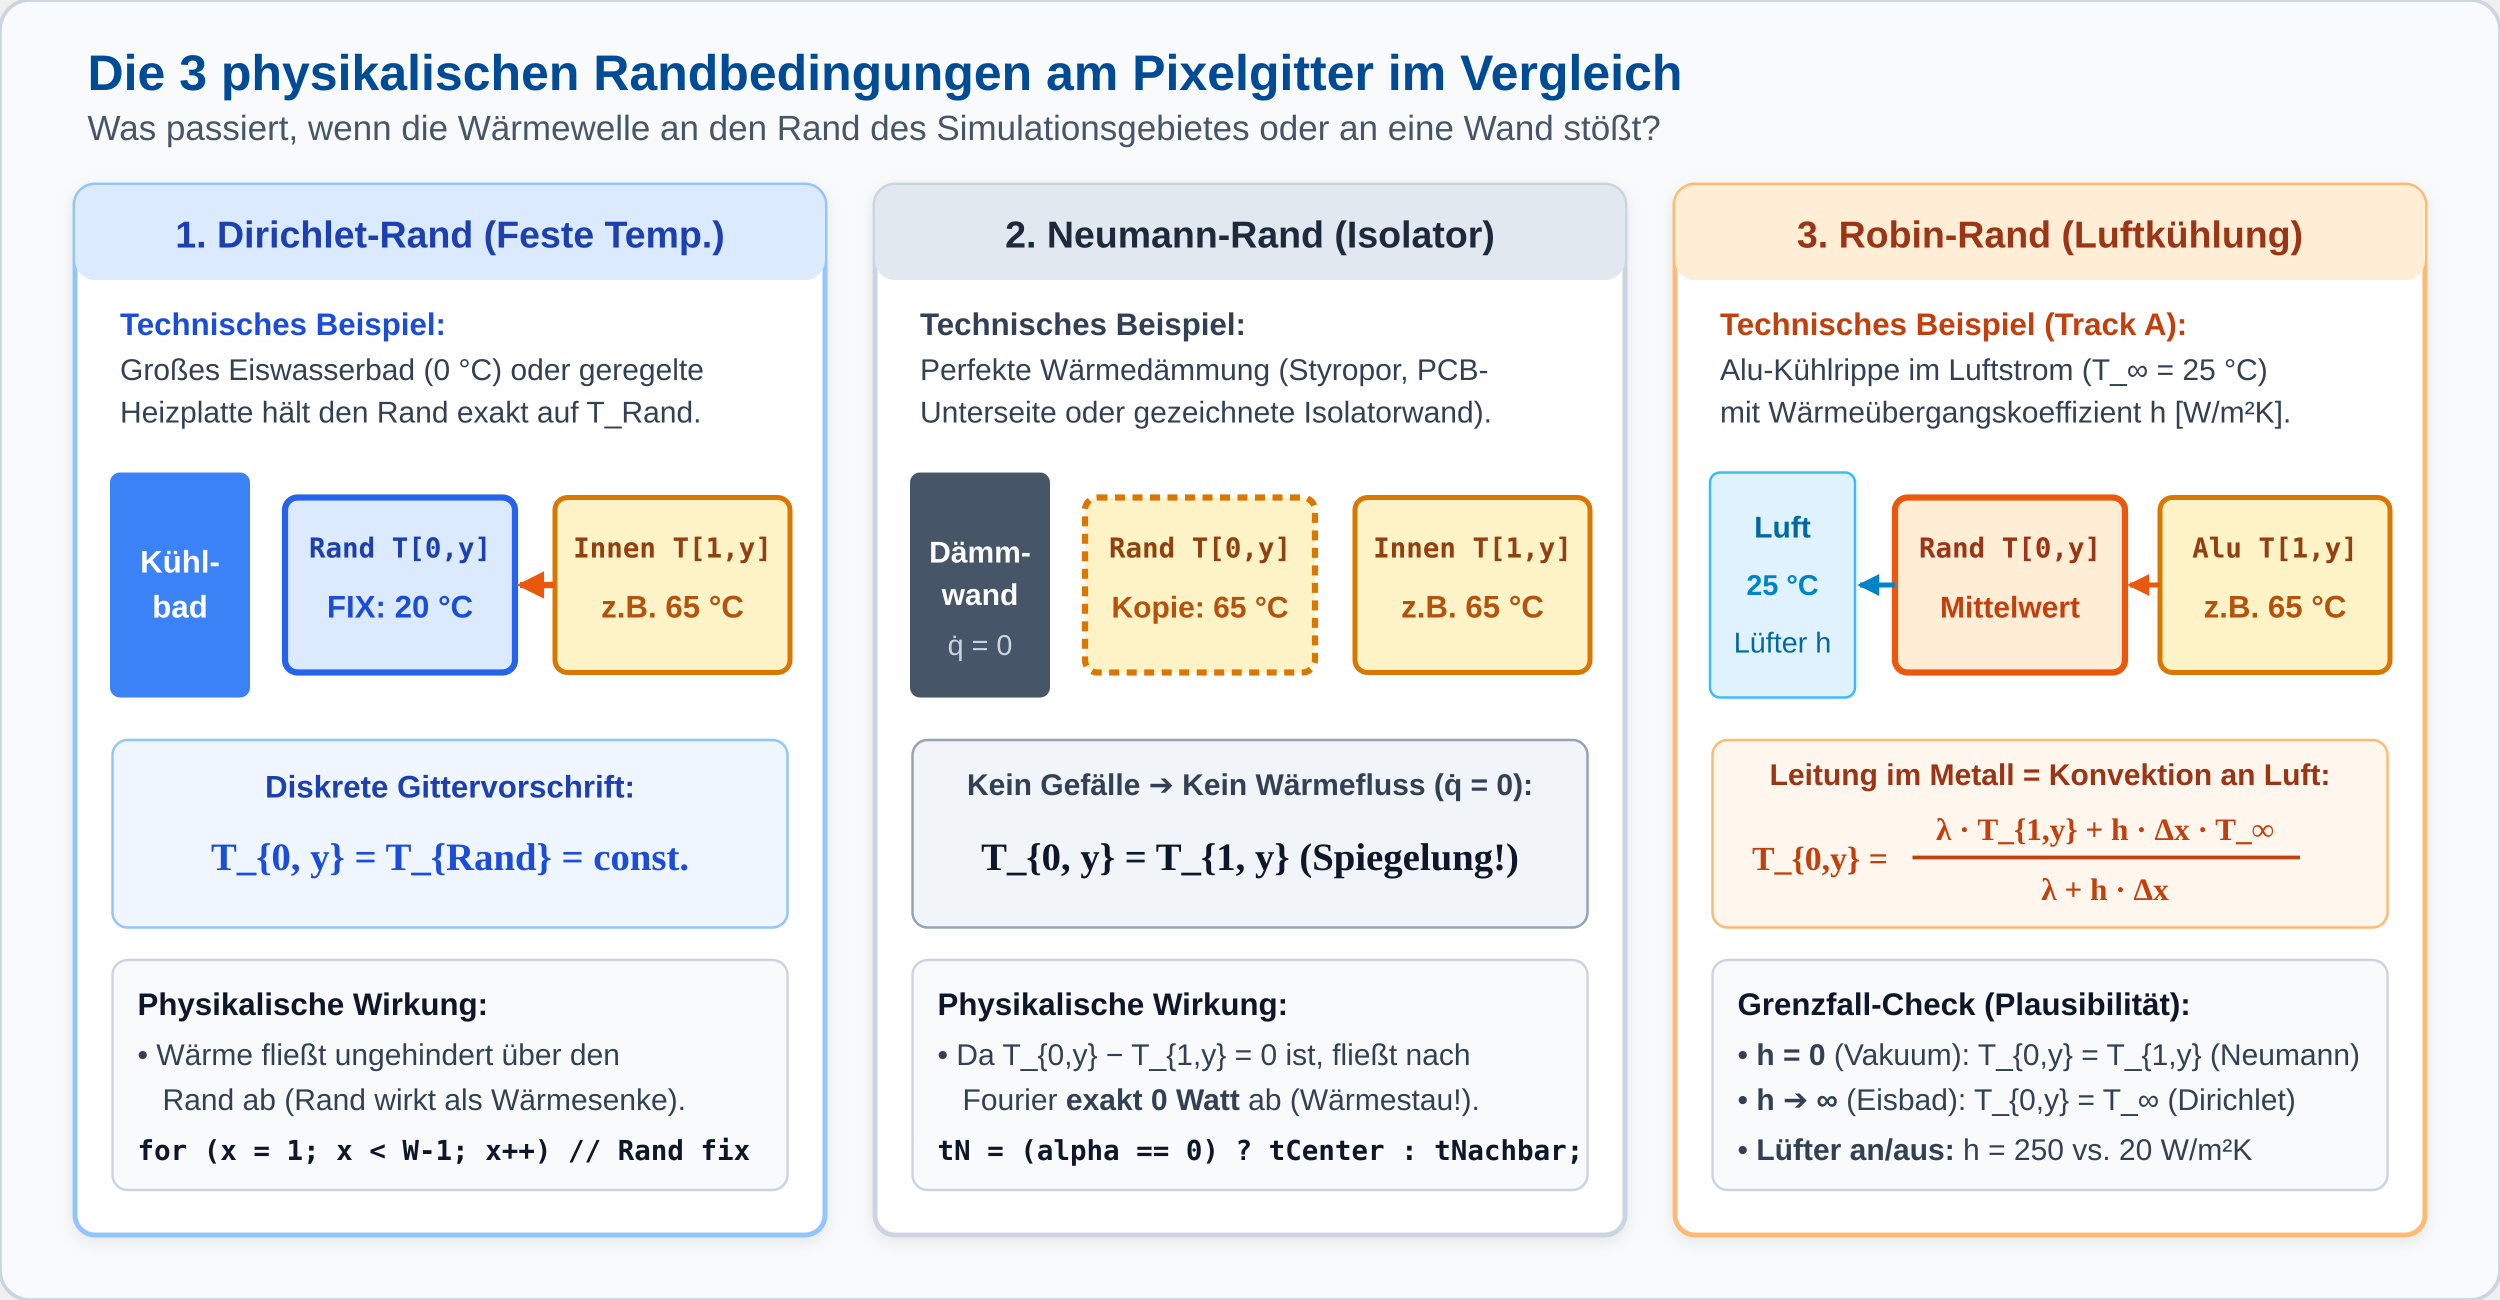
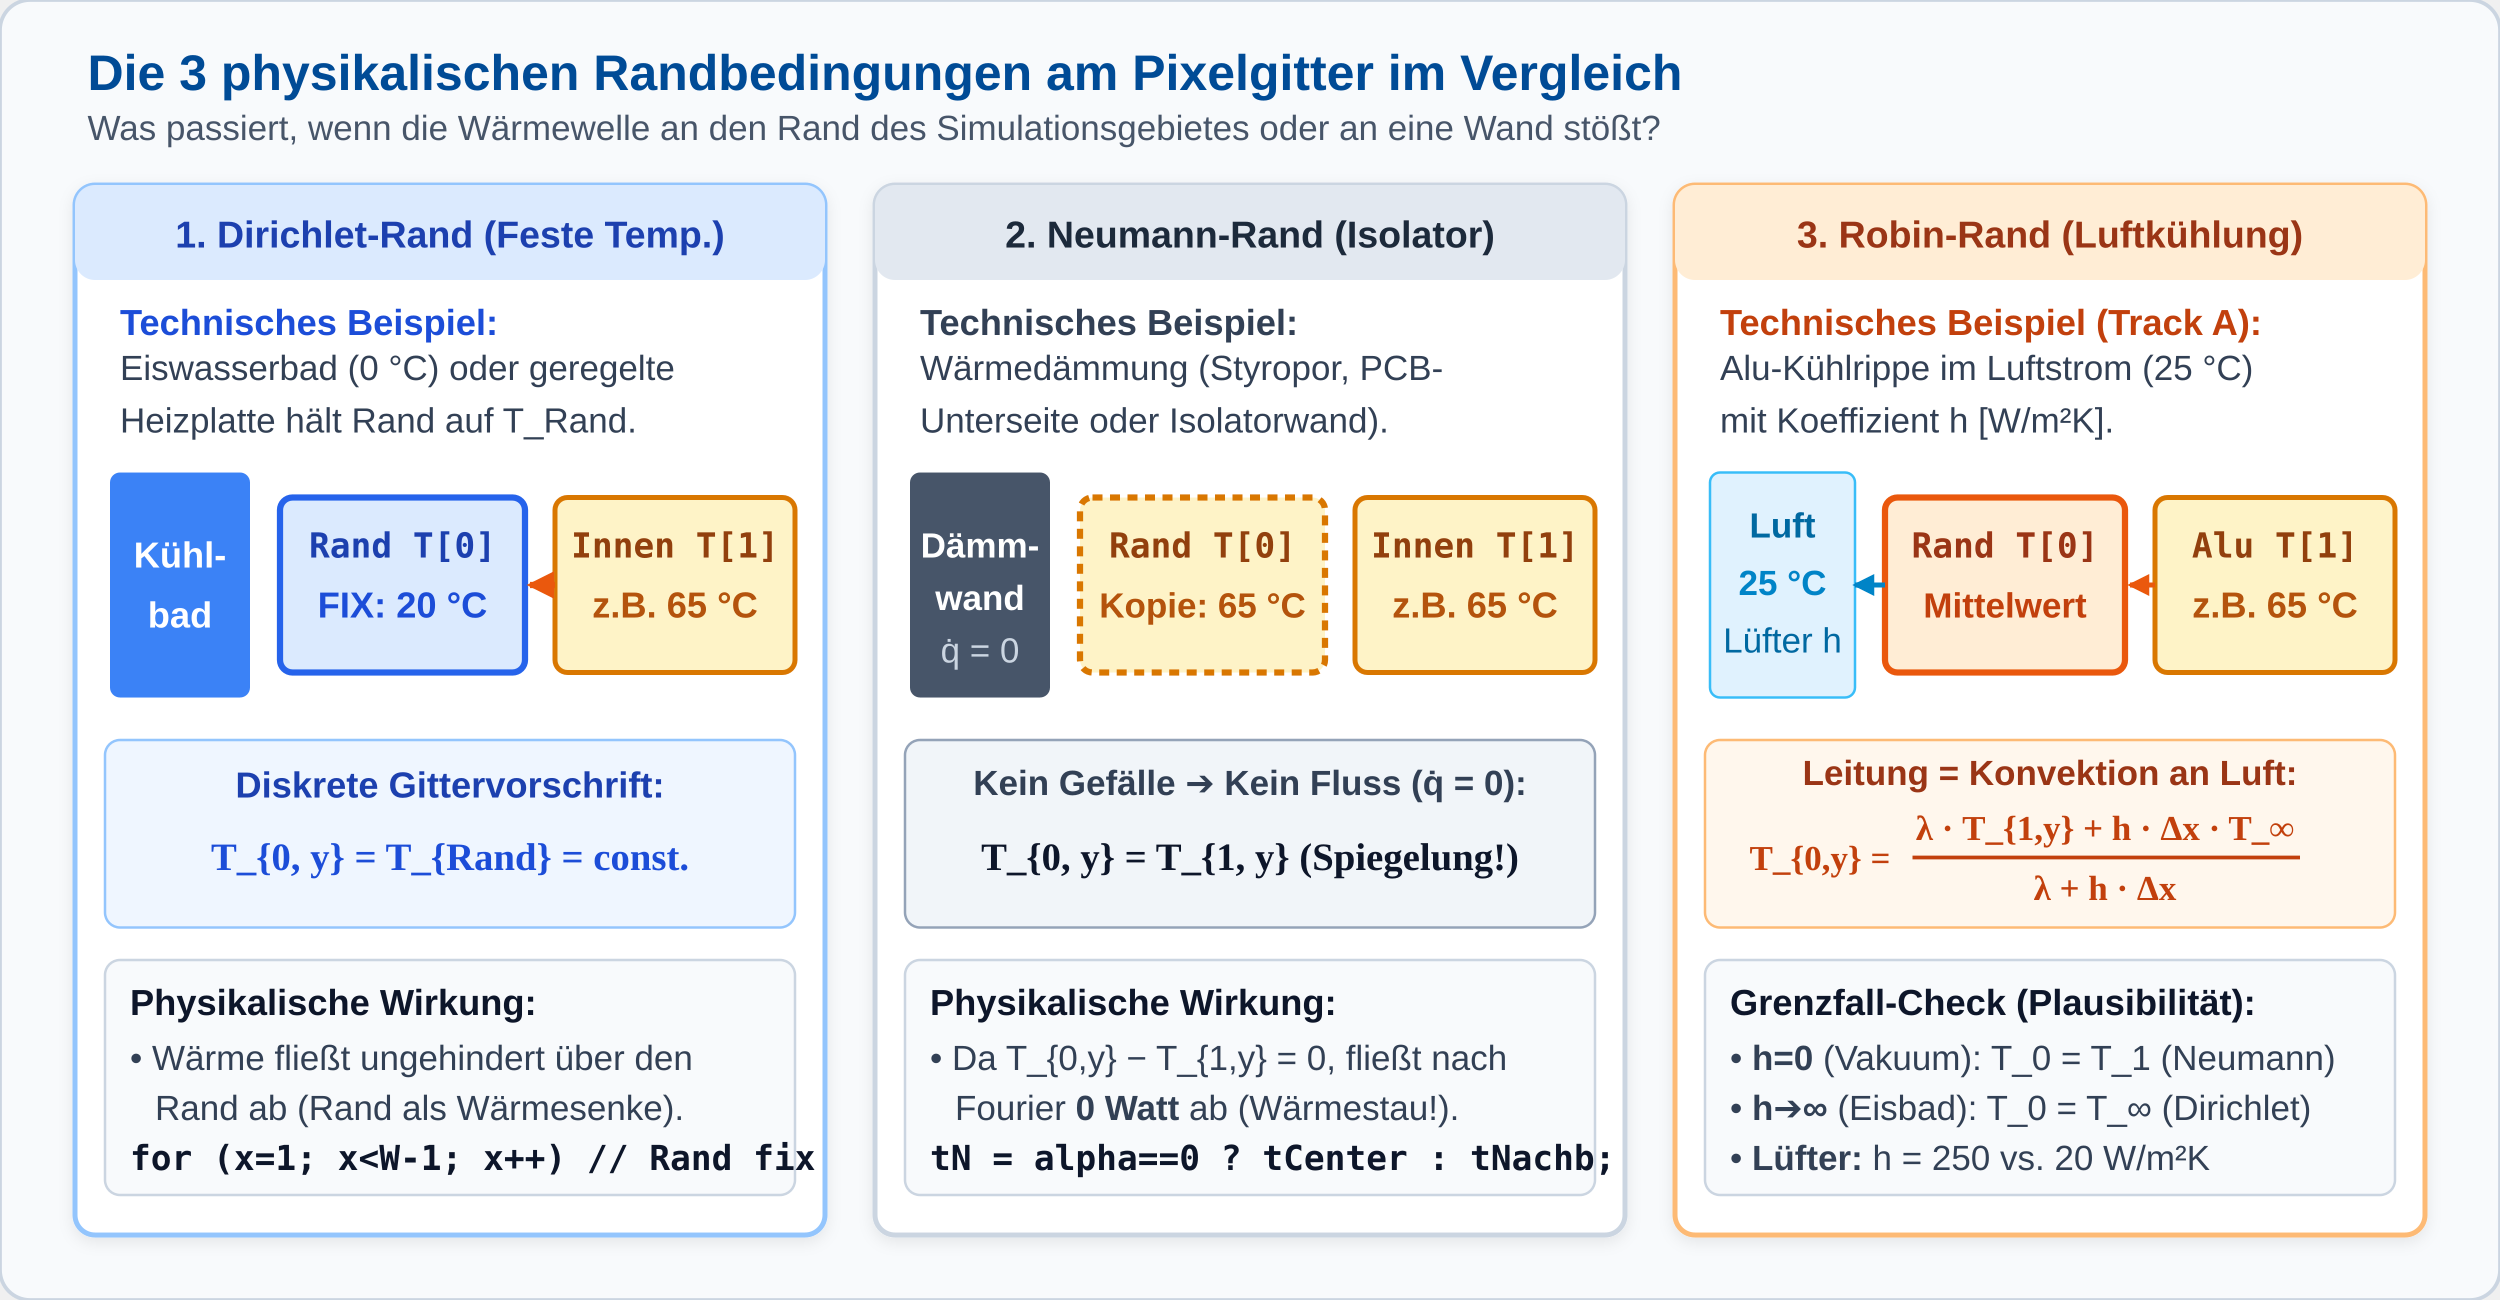
<svg xmlns="http://www.w3.org/2000/svg" viewBox="0 0 1000 520" width="1000" height="520">
  <defs>
    <style>
      .title { font-family: 'Segoe UI', Arial, sans-serif; font-size: 20px; font-weight: bold; fill: #004B96; }
      .subtitle { font-family: 'Segoe UI', Arial, sans-serif; font-size: 14px; fill: #475569; }
      .card-hdr { font-family: 'Segoe UI', Arial, sans-serif; font-size: 15px; font-weight: bold; fill: #0f172a; }
-       .label { font-family: 'Segoe UI', Arial, sans-serif; font-size: 12px; fill: #334155; }
-       .label-bold { font-family: 'Segoe UI', Arial, sans-serif; font-size: 12.5px; font-weight: bold; fill: #0f172a; }
+       .label { font-family: 'Segoe UI', Arial, sans-serif; font-size: 14px; fill: #334155; }
+       .label-bold { font-family: 'Segoe UI', Arial, sans-serif; font-size: 14.5px; font-weight: bold; fill: #0f172a; }
      .math { font-family: 'Cambria Math', 'Times New Roman', serif; font-size: 14.5px; font-weight: bold; }
-       .code { font-family: 'Consolas', monospace; font-size: 11px; font-weight: bold; }
+       .code { font-family: 'Consolas', monospace; font-size: 13.8px; font-weight: bold; }
    </style>
    <marker id="arrOrange" viewBox="0 0 10 10" refX="7" refY="5" markerWidth="5.5" markerHeight="5.5" orient="auto">
      <path d="M 0 1 L 8 5 L 0 9 z" fill="#ea580c" />
    </marker>
    <marker id="arrBlue" viewBox="0 0 10 10" refX="7" refY="5" markerWidth="5.5" markerHeight="5.5" orient="auto">
      <path d="M 0 1 L 8 5 L 0 9 z" fill="#0284c7" />
    </marker>
    <filter id="shadow" x="-3%" y="-3%" width="106%" height="106%">
      <feDropShadow dx="0" dy="2" stdDeviation="3" flood-color="#0f172a" flood-opacity="0.08" />
    </filter>
  </defs>
  <rect width="1000" height="520" rx="12" fill="#f8fafc" stroke="#cbd5e1" stroke-width="1.5" />
  <text x="35" y="36" class="title">Die 3 physikalischen Randbedingungen am Pixelgitter im Vergleich</text>
  <text x="35" y="56" class="subtitle">Was passiert, wenn die Wärmewelle an den Rand des Simulationsgebietes oder an eine Wand stößt?</text>
  <g transform="translate(30, 74)" filter="url(#shadow)">
    <rect width="300" height="420" rx="8" fill="#ffffff" stroke="#93c5fd" stroke-width="2" />
    <rect x="0" y="0" width="300" height="38" rx="8" fill="#dbeafe" />
    <text x="150" y="25" class="card-hdr" style="fill: #1e40af; text-anchor: middle;">1. Dirichlet-Rand (Feste Temp.)</text>
    <text x="18" y="60" class="label-bold" style="fill: #1d4ed8;">Technisches Beispiel:</text>
-     <text x="18" y="78" class="label">Großes Eiswasserbad (0 °C) oder geregelte</text>
-     <text x="18" y="95" class="label">Heizplatte hält den Rand exakt auf T_Rand.</text>
+     <text x="18" y="78" class="label">Eiswasserbad (0 °C) oder geregelte</text>
+     <text x="18" y="99" class="label">Heizplatte hält Rand auf T_Rand.</text>
    <g transform="translate(14, 115)">
      <rect x="0" y="0" width="56" height="90" rx="4" fill="#3b82f6" />
-       <text x="28" y="40" class="label-bold" style="fill: #ffffff; text-anchor: middle;">Kühl-</text>
-       <text x="28" y="58" class="label-bold" style="fill: #ffffff; text-anchor: middle;">bad</text>
-       <rect x="70" y="10" width="92" height="70" rx="5" fill="#dbeafe" stroke="#2563eb" stroke-width="2.5" />
-       <text x="116" y="34" class="code" style="fill: #1e40af; text-anchor: middle;">Rand T[0,y]</text>
-       <text x="116" y="58" class="label-bold" style="fill: #1d4ed8; text-anchor: middle;">FIX: 20 °C</text>
-       <rect x="178" y="10" width="94" height="70" rx="5" fill="#fef3c7" stroke="#d97706" stroke-width="2" />
-       <text x="225" y="34" class="code" style="fill: #92400e; text-anchor: middle;">Innen T[1,y]</text>
-       <text x="225" y="58" class="label-bold" style="fill: #b45309; text-anchor: middle;">z.B. 65 °C</text>
-       <line x1="178" y1="45" x2="164" y2="45" stroke="#ea580c" stroke-width="2.5" marker-end="url(#arrOrange)" />
+       <text x="28" y="38" class="label-bold" style="fill: #ffffff; text-anchor: middle;">Kühl-</text>
+       <text x="28" y="62" class="label-bold" style="fill: #ffffff; text-anchor: middle;">bad</text>
+       <rect x="68" y="10" width="98" height="70" rx="5" fill="#dbeafe" stroke="#2563eb" stroke-width="2.5" />
+       <text x="117" y="34" class="code" style="fill: #1e40af; text-anchor: middle;">Rand T[0]</text>
+       <text x="117" y="58" class="label-bold" style="fill: #1d4ed8; text-anchor: middle;">FIX: 20 °C</text>
+       <rect x="178" y="10" width="96" height="70" rx="5" fill="#fef3c7" stroke="#d97706" stroke-width="2" />
+       <text x="226" y="34" class="code" style="fill: #92400e; text-anchor: middle;">Innen T[1]</text>
+       <text x="226" y="58" class="label-bold" style="fill: #b45309; text-anchor: middle;">z.B. 65 °C</text>
+       <line x1="178" y1="45" x2="168" y2="45" stroke="#ea580c" stroke-width="2.5" marker-end="url(#arrOrange)" />
    </g>
-     <rect x="15" y="222" width="270" height="75" rx="6" fill="#eff6ff" stroke="#93c5fd" />
+     <rect x="12" y="222" width="276" height="75" rx="6" fill="#eff6ff" stroke="#93c5fd" />
    <text x="150" y="245" class="label-bold" style="fill: #1e40af; text-anchor: middle;">Diskrete Gittervorschrift:</text>
    <text x="150" y="274" class="math" style="fill: #1d4ed8; text-anchor: middle; font-size: 15.5px;">
      T_{0, y}  =  T_{Rand}  =  const.
    </text>
-     <rect x="15" y="310" width="270" height="92" rx="6" fill="#f8fafc" stroke="#cbd5e1" />
-     <text x="25" y="332" class="label-bold">Physikalische Wirkung:</text>
-     <text x="25" y="352" class="label">• Wärme fließt ungehindert über den</text>
-     <text x="35" y="370" class="label">Rand ab (Rand wirkt als Wärmesenke).</text>
-     <text x="25" y="390" class="code" style="fill: #0f172a;">for (x = 1; x &lt; W-1; x++) // Rand fix</text>
+     <rect x="12" y="310" width="276" height="94" rx="6" fill="#f8fafc" stroke="#cbd5e1" />
+     <text x="22" y="332" class="label-bold">Physikalische Wirkung:</text>
+     <text x="22" y="354" class="label">• Wärme fließt ungehindert über den</text>
+     <text x="32" y="374" class="label">Rand ab (Rand als Wärmesenke).</text>
+     <text x="22" y="394" class="code" style="fill: #0f172a;">for (x=1; x&lt;W-1; x++) // Rand fix</text>
  </g>
  <g transform="translate(350, 74)" filter="url(#shadow)">
    <rect width="300" height="420" rx="8" fill="#ffffff" stroke="#cbd5e1" stroke-width="2" />
    <rect x="0" y="0" width="300" height="38" rx="8" fill="#e2e8f0" />
    <text x="150" y="25" class="card-hdr" style="fill: #1e293b; text-anchor: middle;">2. Neumann-Rand (Isolator)</text>
    <text x="18" y="60" class="label-bold" style="fill: #334155;">Technisches Beispiel:</text>
-     <text x="18" y="78" class="label">Perfekte Wärmedämmung (Styropor, PCB-</text>
-     <text x="18" y="95" class="label">Unterseite oder gezeichnete Isolatorwand).</text>
+     <text x="18" y="78" class="label">Wärmedämmung (Styropor, PCB-</text>
+     <text x="18" y="99" class="label">Unterseite oder Isolatorwand).</text>
    <g transform="translate(14, 115)">
      <rect x="0" y="0" width="56" height="90" rx="4" fill="#475569" />
-       <text x="28" y="36" class="label-bold" style="fill: #ffffff; text-anchor: middle; font-size: 12px;">Dämm-</text>
-       <text x="28" y="53" class="label-bold" style="fill: #ffffff; text-anchor: middle; font-size: 12px;">wand</text>
-       <text x="28" y="73" class="label" style="fill: #cbd5e1; text-anchor: middle; font-size: 11.5px;">q̇ = 0</text>
-       <rect x="70" y="10" width="92" height="70" rx="5" fill="#fef3c7" stroke="#d97706" stroke-width="2.5" stroke-dasharray="4,3" />
-       <text x="116" y="34" class="code" style="fill: #92400e; text-anchor: middle;">Rand T[0,y]</text>
-       <text x="116" y="58" class="label-bold" style="fill: #b45309; text-anchor: middle; font-size: 12px;">Kopie: 65 °C</text>
-       <rect x="178" y="10" width="94" height="70" rx="5" fill="#fef3c7" stroke="#d97706" stroke-width="2" />
-       <text x="225" y="34" class="code" style="fill: #92400e; text-anchor: middle;">Innen T[1,y]</text>
-       <text x="225" y="58" class="label-bold" style="fill: #b45309; text-anchor: middle;">z.B. 65 °C</text>
+       <text x="28" y="34" class="label-bold" style="fill: #ffffff; text-anchor: middle; font-size: 14px;">Dämm-</text>
+       <text x="28" y="55" class="label-bold" style="fill: #ffffff; text-anchor: middle; font-size: 14px;">wand</text>
+       <text x="28" y="76" class="label" style="fill: #cbd5e1; text-anchor: middle; font-size: 14px;">q̇ = 0</text>
+       <rect x="68" y="10" width="98" height="70" rx="5" fill="#fef3c7" stroke="#d97706" stroke-width="2.5" stroke-dasharray="4,3" />
+       <text x="117" y="34" class="code" style="fill: #92400e; text-anchor: middle;">Rand T[0]</text>
+       <text x="117" y="58" class="label-bold" style="fill: #b45309; text-anchor: middle; font-size: 14px;">Kopie: 65 °C</text>
+       <rect x="178" y="10" width="96" height="70" rx="5" fill="#fef3c7" stroke="#d97706" stroke-width="2" />
+       <text x="226" y="34" class="code" style="fill: #92400e; text-anchor: middle;">Innen T[1]</text>
+       <text x="226" y="58" class="label-bold" style="fill: #b45309; text-anchor: middle;">z.B. 65 °C</text>
    </g>
-     <rect x="15" y="222" width="270" height="75" rx="6" fill="#f1f5f9" stroke="#94a3b8" />
-     <text x="150" y="244" class="label-bold" style="fill: #334155; text-anchor: middle; font-size: 12px;">Kein Gefälle ➔ Kein Wärmefluss (q̇ = 0):</text>
+     <rect x="12" y="222" width="276" height="75" rx="6" fill="#f1f5f9" stroke="#94a3b8" />
+     <text x="150" y="244" class="label-bold" style="fill: #334155; text-anchor: middle; font-size: 14px;">Kein Gefälle ➔ Kein Fluss (q̇ = 0):</text>
    <text x="150" y="274" class="math" style="fill: #0f172a; text-anchor: middle; font-size: 15.5px;">
      T_{0, y}  =  T_{1, y}   (Spiegelung!)
    </text>
-     <rect x="15" y="310" width="270" height="92" rx="6" fill="#f8fafc" stroke="#cbd5e1" />
-     <text x="25" y="332" class="label-bold">Physikalische Wirkung:</text>
-     <text x="25" y="352" class="label">• Da T_{0,y} − T_{1,y} = 0 ist, fließt nach</text>
-     <text x="35" y="370" class="label">Fourier <tspan font-weight="bold">exakt 0 Watt</tspan> ab (Wärmestau!).</text>
-     <text x="25" y="390" class="code" style="fill: #0f172a;">tN = (alpha == 0) ? tCenter : tNachbar;</text>
+     <rect x="12" y="310" width="276" height="94" rx="6" fill="#f8fafc" stroke="#cbd5e1" />
+     <text x="22" y="332" class="label-bold">Physikalische Wirkung:</text>
+     <text x="22" y="354" class="label">• Da T_{0,y} − T_{1,y} = 0, fließt nach</text>
+     <text x="32" y="374" class="label">Fourier <tspan font-weight="bold">0 Watt</tspan> ab (Wärmestau!).</text>
+     <text x="22" y="394" class="code" style="fill: #0f172a;">tN = alpha==0 ? tCenter : tNachb;</text>
  </g>
  <g transform="translate(670, 74)" filter="url(#shadow)">
    <rect width="300" height="420" rx="8" fill="#ffffff" stroke="#fdba74" stroke-width="2" />
    <rect x="0" y="0" width="300" height="38" rx="8" fill="#ffedd5" />
    <text x="150" y="25" class="card-hdr" style="fill: #9a3412; text-anchor: middle;">3. Robin-Rand (Luftkühlung)</text>
    <text x="18" y="60" class="label-bold" style="fill: #c2410c;">Technisches Beispiel (Track A):</text>
-     <text x="18" y="78" class="label">Alu-Kühlrippe im Luftstrom (T_∞ = 25 °C)</text>
-     <text x="18" y="95" class="label">mit Wärmeübergangskoeffizient h [W/m²K].</text>
+     <text x="18" y="78" class="label">Alu-Kühlrippe im Luftstrom (25 °C)</text>
+     <text x="18" y="99" class="label">mit Koeffizient h [W/m²K].</text>
    <g transform="translate(14, 115)">
      <rect x="0" y="0" width="58" height="90" rx="4" fill="#e0f2fe" stroke="#38bdf8" />
-       <text x="29" y="26" class="label-bold" style="fill: #0369a1; text-anchor: middle; font-size: 12px;">Luft</text>
-       <text x="29" y="49" class="label-bold" style="fill: #0284c7; text-anchor: middle; font-size: 11.5px;">25 °C</text>
-       <text x="29" y="72" class="label" style="fill: #0369a1; text-anchor: middle; font-size: 11.5px;">Lüfter h</text>
-       <rect x="74" y="10" width="92" height="70" rx="5" fill="#ffedd5" stroke="#ea580c" stroke-width="2.5" />
-       <text x="120" y="34" class="code" style="fill: #9a3412; text-anchor: middle;">Rand T[0,y]</text>
-       <text x="120" y="58" class="label-bold" style="fill: #c2410c; text-anchor: middle; font-size: 12px;">Mittelwert</text>
-       <rect x="180" y="10" width="92" height="70" rx="5" fill="#fef3c7" stroke="#d97706" stroke-width="2" />
-       <text x="226" y="34" class="code" style="fill: #92400e; text-anchor: middle;">Alu T[1,y]</text>
+       <text x="29" y="26" class="label-bold" style="fill: #0369a1; text-anchor: middle; font-size: 14px;">Luft</text>
+       <text x="29" y="49" class="label-bold" style="fill: #0284c7; text-anchor: middle; font-size: 14px;">25 °C</text>
+       <text x="29" y="72" class="label" style="fill: #0369a1; text-anchor: middle; font-size: 14px;">Lüfter h</text>
+       <rect x="70" y="10" width="96" height="70" rx="5" fill="#ffedd5" stroke="#ea580c" stroke-width="2.5" />
+       <text x="118" y="34" class="code" style="fill: #9a3412; text-anchor: middle;">Rand T[0]</text>
+       <text x="118" y="58" class="label-bold" style="fill: #c2410c; text-anchor: middle; font-size: 14px;">Mittelwert</text>
+       <rect x="178" y="10" width="96" height="70" rx="5" fill="#fef3c7" stroke="#d97706" stroke-width="2" />
+       <text x="226" y="34" class="code" style="fill: #92400e; text-anchor: middle;">Alu T[1]</text>
      <text x="226" y="58" class="label-bold" style="fill: #b45309; text-anchor: middle;">z.B. 65 °C</text>
-       <line x1="180" y1="45" x2="168" y2="45" stroke="#ea580c" stroke-width="2" marker-end="url(#arrOrange)" />
-       <line x1="74" y1="45" x2="60" y2="45" stroke="#0284c7" stroke-width="2" marker-end="url(#arrBlue)" />
+       <line x1="178" y1="45" x2="168" y2="45" stroke="#ea580c" stroke-width="2" marker-end="url(#arrOrange)" />
+       <line x1="70" y1="45" x2="58" y2="45" stroke="#0284c7" stroke-width="2" marker-end="url(#arrBlue)" />
    </g>
-     <rect x="15" y="222" width="270" height="75" rx="6" fill="#fff7ed" stroke="#fdba74" />
-     <text x="150" y="240" class="label-bold" style="fill: #9a3412; text-anchor: middle; font-size: 12px;">Leitung im Metall = Konvektion an Luft:</text>
-     <text x="58" y="274" class="math" style="fill: #c2410c; text-anchor: middle; font-size: 13.5px;">T_{0,y} =</text>
-     <text x="172" y="262" class="math" style="fill: #c2410c; text-anchor: middle; font-size: 12.5px;">λ · T_{1,y} + h · Δx · T_∞</text>
+     <rect x="12" y="222" width="276" height="75" rx="6" fill="#fff7ed" stroke="#fdba74" />
+     <text x="150" y="240" class="label-bold" style="fill: #9a3412; text-anchor: middle; font-size: 14px;">Leitung = Konvektion an Luft:</text>
+     <text x="58" y="274" class="math" style="fill: #c2410c; text-anchor: middle; font-size: 14px;">T_{0,y} =</text>
+     <text x="172" y="262" class="math" style="fill: #c2410c; text-anchor: middle; font-size: 14px;">λ · T_{1,y} + h · Δx · T_∞</text>
    <line x1="95" y1="269" x2="250" y2="269" stroke="#c2410c" stroke-width="1.5" />
-     <text x="172" y="286" class="math" style="fill: #c2410c; text-anchor: middle; font-size: 12.5px;">λ + h · Δx</text>
-     <rect x="15" y="310" width="270" height="92" rx="6" fill="#f8fafc" stroke="#cbd5e1" />
-     <text x="25" y="332" class="label-bold">Grenzfall-Check (Plausibilität):</text>
-     <text x="25" y="352" class="label">• <tspan font-weight="bold">h = 0</tspan> (Vakuum): T_{0,y} = T_{1,y} (Neumann)</text>
-     <text x="25" y="370" class="label">• <tspan font-weight="bold">h ➔ ∞</tspan> (Eisbad): T_{0,y} = T_∞ (Dirichlet)</text>
-     <text x="25" y="390" class="label">• <tspan font-weight="bold">Lüfter an/aus:</tspan> h = 250 vs. 20 W/m²K</text>
+     <text x="172" y="286" class="math" style="fill: #c2410c; text-anchor: middle; font-size: 14px;">λ + h · Δx</text>
+     <rect x="12" y="310" width="276" height="94" rx="6" fill="#f8fafc" stroke="#cbd5e1" />
+     <text x="22" y="332" class="label-bold">Grenzfall-Check (Plausibilität):</text>
+     <text x="22" y="354" class="label">• <tspan font-weight="bold">h=0</tspan> (Vakuum): T_0 = T_1 (Neumann)</text>
+     <text x="22" y="374" class="label">• <tspan font-weight="bold">h➔∞</tspan> (Eisbad): T_0 = T_∞ (Dirichlet)</text>
+     <text x="22" y="394" class="label">• <tspan font-weight="bold">Lüfter:</tspan> h = 250 vs. 20 W/m²K</text>
  </g>
</svg>
